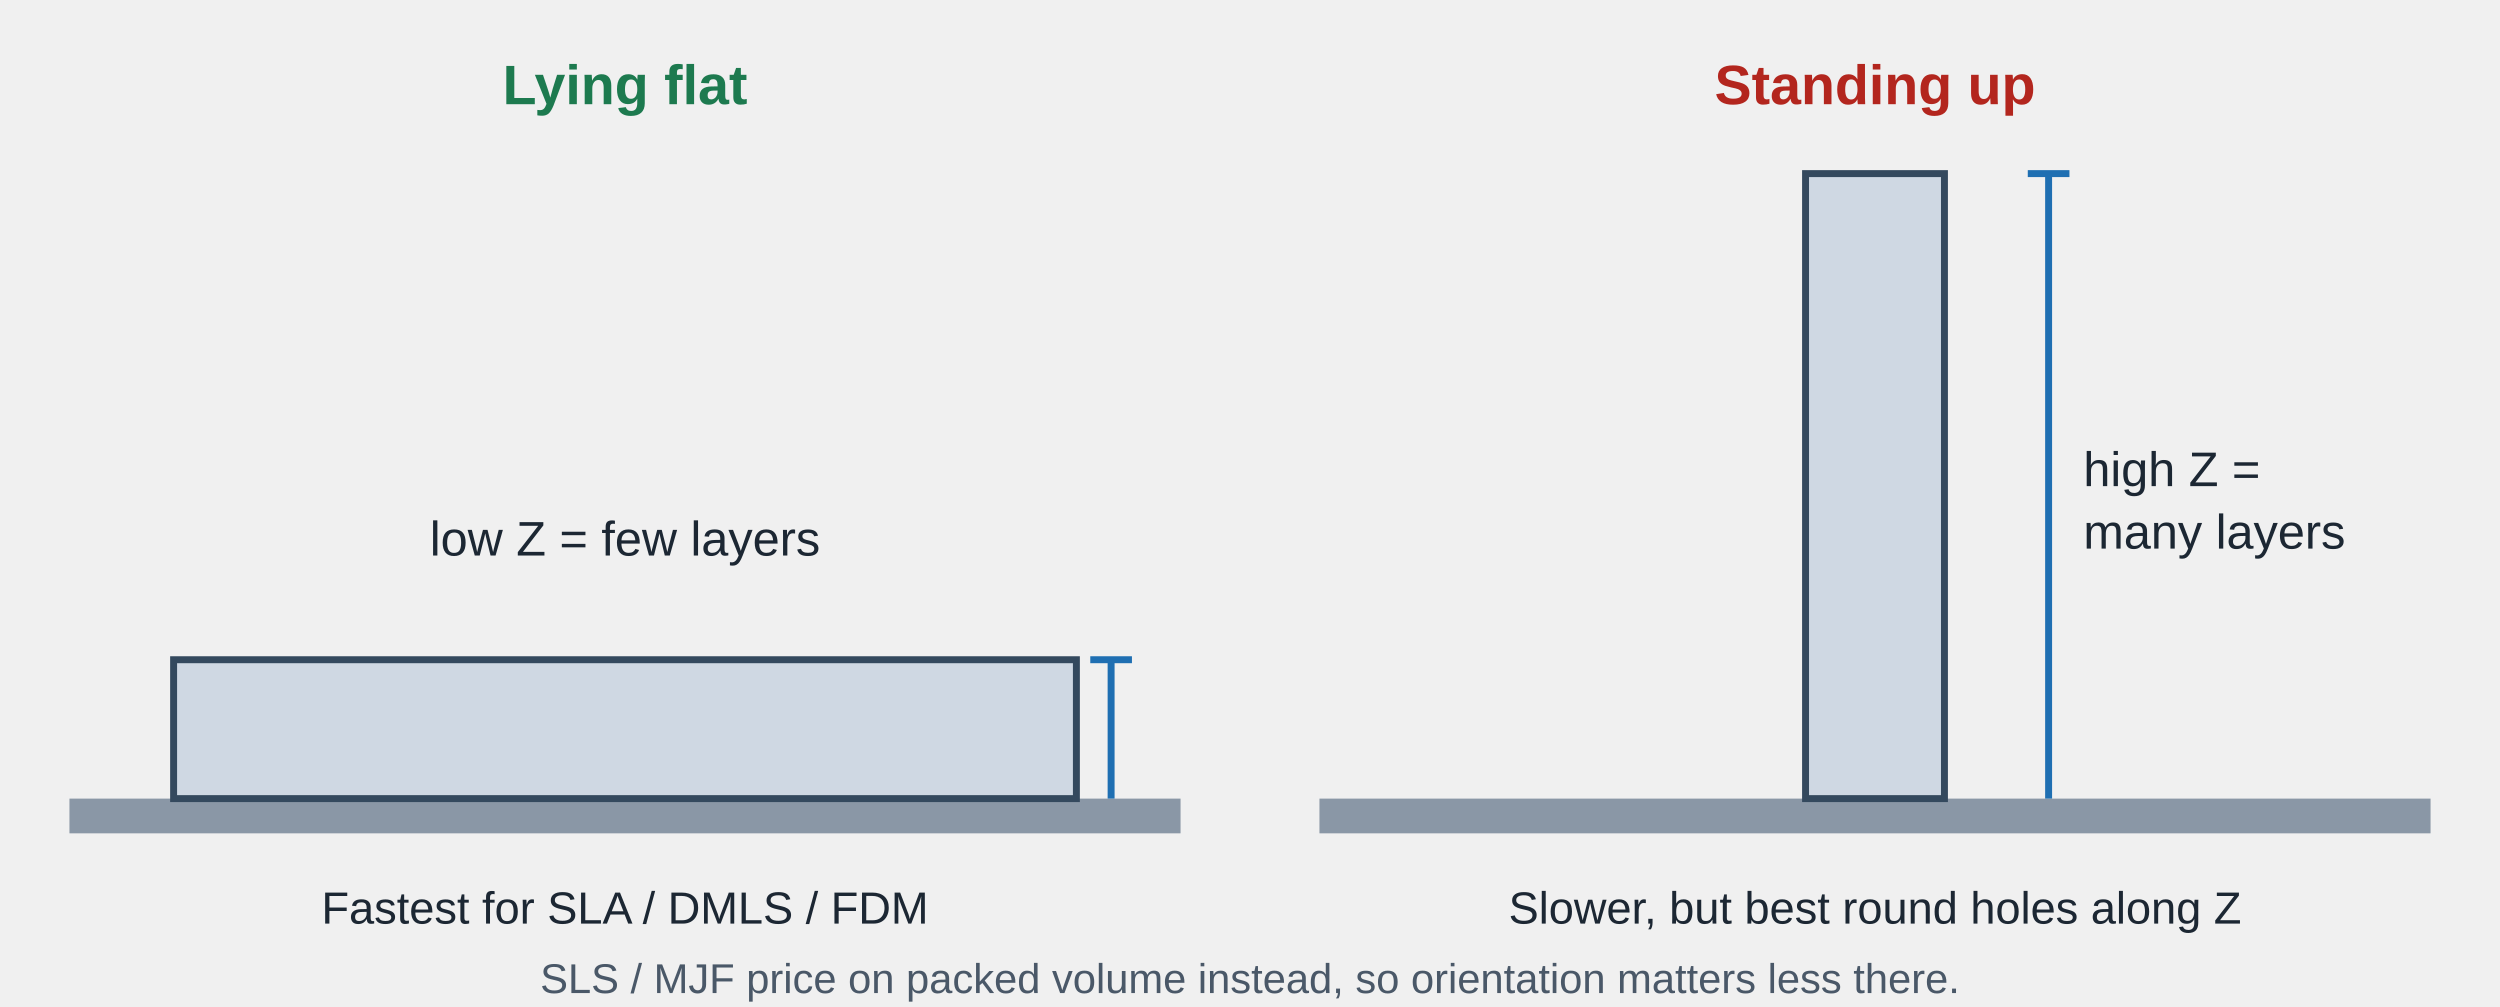
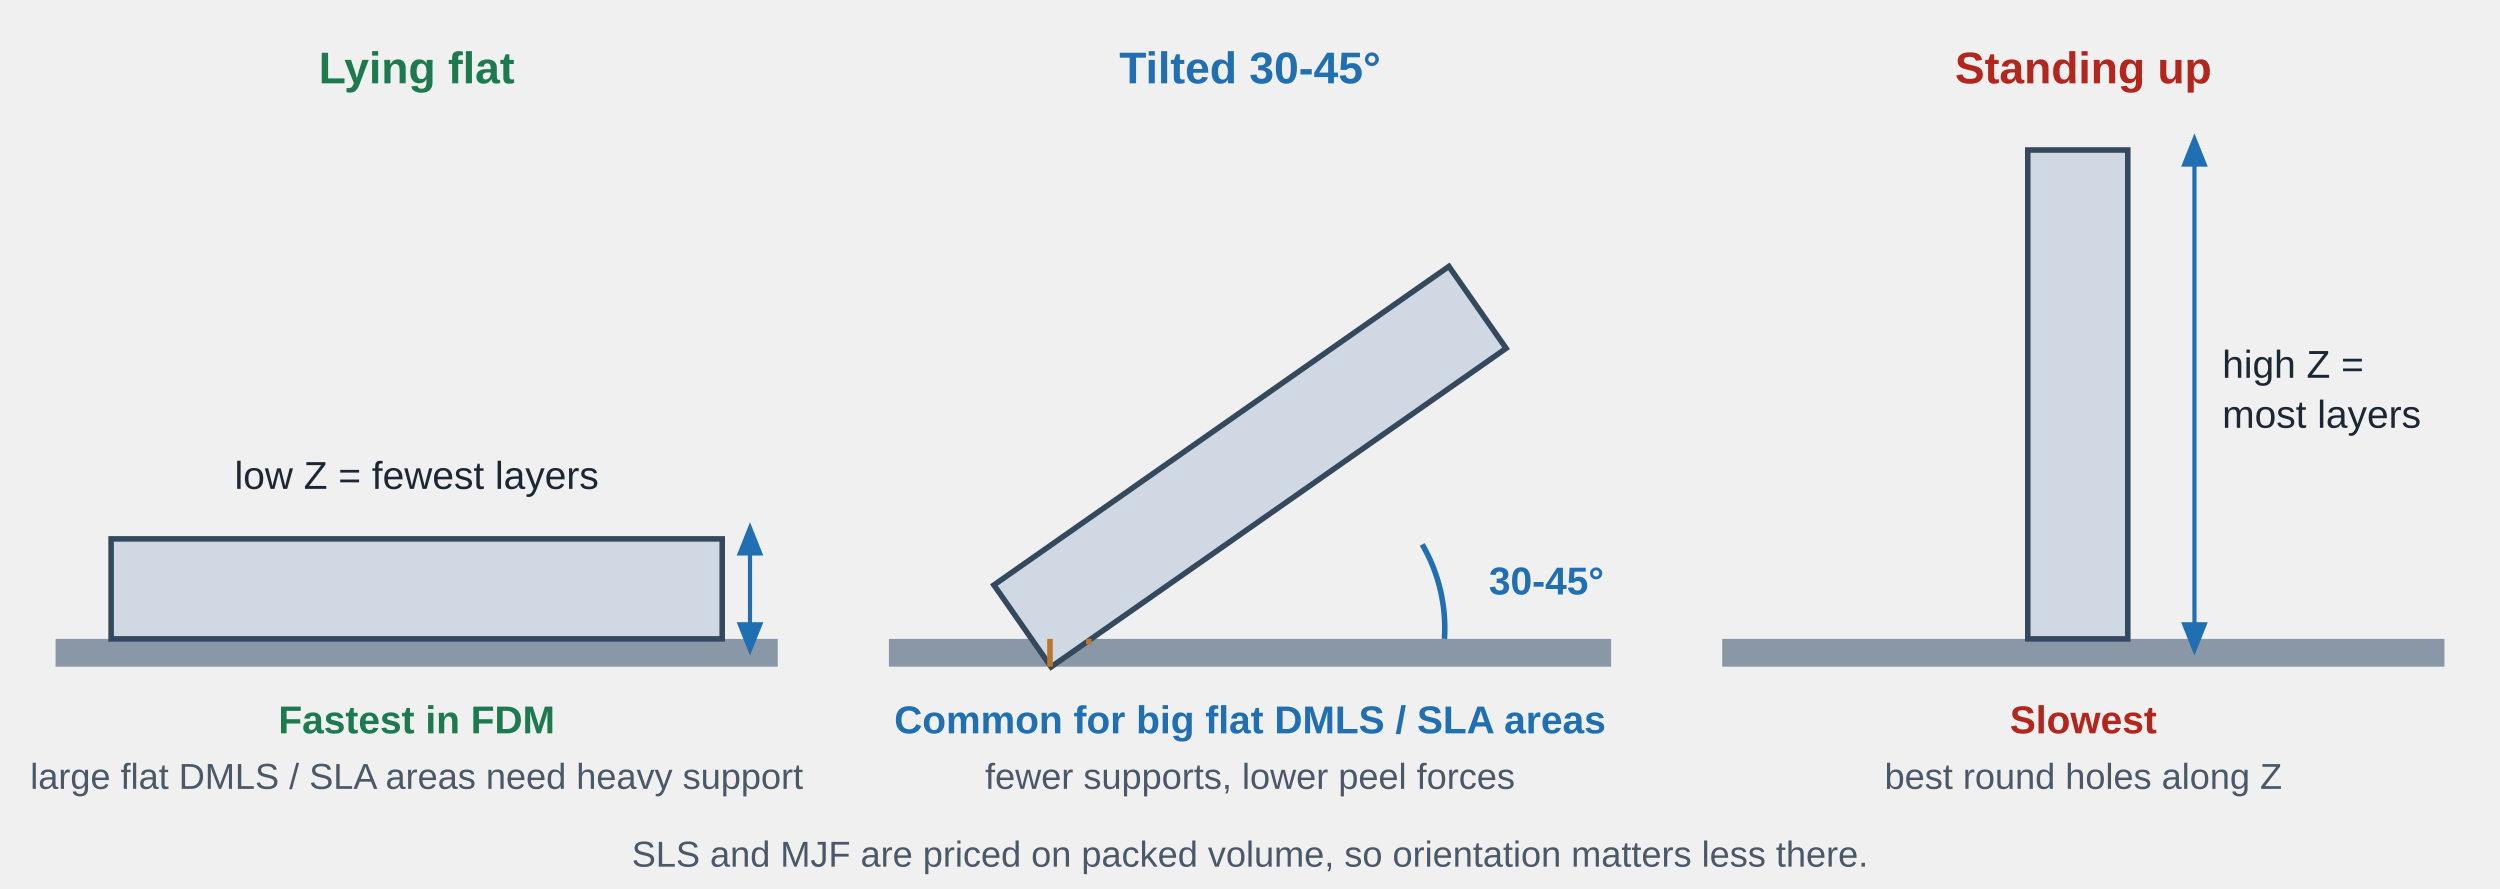
- <svg xmlns="http://www.w3.org/2000/svg" viewBox="0 0 720 290" width="720" height="290" font-family="Segoe UI, Arial, sans-serif">
-   <rect x="20" y="230" width="320" height="10" fill="#8a97a6" />
-   <rect x="380" y="230" width="320" height="10" fill="#8a97a6" />
-   <text x="180" y="30" text-anchor="middle" font-size="16" font-weight="700" fill="#1d7a4f">Lying flat</text>
-   <rect x="50" y="190" width="260" height="40" fill="#cfd8e3" stroke="#34495e" stroke-width="2" />
-   <line x1="320" y1="190" x2="320" y2="230" stroke="#1f6fb2" stroke-width="2" />
-   <line x1="314" y1="190" x2="326" y2="190" stroke="#1f6fb2" stroke-width="2" />
-   <text x="180" y="160" text-anchor="middle" font-size="14" fill="#1c2733">low Z = few layers</text>
-   <text x="180" y="266" text-anchor="middle" font-size="13" fill="#1c2733">Fastest for SLA / DMLS / FDM</text>
-   <text x="540" y="30" text-anchor="middle" font-size="16" font-weight="700" fill="#b3261e">Standing up</text>
-   <rect x="520" y="50" width="40" height="180" fill="#cfd8e3" stroke="#34495e" stroke-width="2" />
-   <line x1="590" y1="50" x2="590" y2="230" stroke="#1f6fb2" stroke-width="2" />
-   <line x1="584" y1="50" x2="596" y2="50" stroke="#1f6fb2" stroke-width="2" />
-   <text x="600" y="140" font-size="14" fill="#1c2733">high Z =</text>
-   <text x="600" y="158" font-size="14" fill="#1c2733">many layers</text>
-   <text x="540" y="266" text-anchor="middle" font-size="13" fill="#1c2733">Slower, but best round holes along Z</text>
-   <text x="360" y="286" text-anchor="middle" font-size="12" fill="#4a5868">SLS / MJF price on packed volume instead, so orientation matters less there.</text>
+ <svg xmlns="http://www.w3.org/2000/svg" viewBox="0 0 900 320" width="900" height="320" role="img" aria-label="The same bar printed flat, tilted 30 to 45 degrees, and standing up: build height, supports and print time">
+   <style>
+   text { font-family: "Segoe UI", Arial, sans-serif; fill: #1c2733; font-size: 14px; }
+   .h { font-size: 16px; font-weight: 700; }
+   .s { font-size: 13px; fill: #4a5868; }
+   .lbl { fill: #1f6fb2; font-weight: 600; }
+   .good { fill: #1d7a4f; font-weight: 600; }
+   .warn { fill: #b0590e; font-weight: 600; }
+   .bad { fill: #b3261e; font-weight: 600; }
+   .muted { fill: #6b7a8c; font-size: 13px; letter-spacing: 2px; }
+   .part { fill: #cfd8e3; stroke: #34495e; stroke-width: 2; }
+   .part2 { fill: #9fb4c9; stroke: #34495e; stroke-width: 2; }
+   .tool { fill: #f3b562; stroke: #b9772c; stroke-width: 2; }
+   .flute { stroke: #b9772c; stroke-width: 1.5; }
+   .holder { fill: #9aa7b4; stroke: #5d6b79; stroke-width: 2; }
+   .dim { stroke: #1f6fb2; stroke-width: 1.5; fill: none; }
+   .lead { stroke: #1f6fb2; stroke-width: 1.5; fill: none; }
+   .sep { stroke: #d6dde6; stroke-width: 2; }
+   .air { fill: #ffffff; stroke: #34495e; stroke-width: 1.5; }
+ </style>
+   <defs>
+     <marker id="d" viewBox="0 0 10 10" refX="5" refY="5" markerWidth="8" markerHeight="8" orient="auto-start-reverse">
+       <path d="M0 1 L10 5 L0 9 z" fill="#1f6fb2" />
+     </marker>
+     <marker id="a" viewBox="0 0 10 10" refX="9" refY="5" markerWidth="8" markerHeight="8" orient="auto-start-reverse">
+       <path d="M0 1 L10 5 L0 9 z" fill="#1f6fb2" />
+     </marker>
+     <marker id="ag" viewBox="0 0 10 10" refX="9" refY="5" markerWidth="8" markerHeight="8" orient="auto-start-reverse">
+       <path d="M0 1 L10 5 L0 9 z" fill="#1d7a4f" />
+     </marker>
+     <marker id="ab" viewBox="0 0 10 10" refX="9" refY="5" markerWidth="8" markerHeight="8" orient="auto-start-reverse">
+       <path d="M0 1 L10 5 L0 9 z" fill="#b3261e" />
+     </marker>
+   </defs>
+   <rect x="20" y="230" width="260" height="10" fill="#8a97a6" />
+   <text x="150" y="30" text-anchor="middle" class="h" style="fill:#1d7a4f">Lying flat</text>
+   <rect x="320" y="230" width="260" height="10" fill="#8a97a6" />
+   <text x="450" y="30" text-anchor="middle" class="h" style="fill:#1f6fb2">Tilted 30-45°</text>
+   <rect x="620" y="230" width="260" height="10" fill="#8a97a6" />
+   <text x="750" y="30" text-anchor="middle" class="h" style="fill:#b3261e">Standing up</text>
+   <rect x="40" y="194" width="220" height="36" class="part" />
+   <line x1="270" y1="194" x2="270" y2="230" class="dim" marker-start="url(#d)" marker-end="url(#d)" />
+   <text x="150" y="176" text-anchor="middle">low Z = fewest layers</text>
+   <text x="150" y="264" text-anchor="middle" class="good">Fastest in FDM</text>
+   <text x="150" y="284" text-anchor="middle" class="s">large flat DMLS / SLA areas need heavy support</text>
+   <polygon points="357.8,210.6 521.6,95.9 542.2,125.4 378.4,240.1" class="part" />
+   <g stroke="#b9772c" stroke-width="2">
+     <line x1="378" y1="240" x2="378" y2="230" />
+     <line x1="392" y1="232" x2="392" y2="230" />
+   </g>
+   <path d="M520 230 A60 60 0 0 0 512 196" fill="none" stroke="#1f6fb2" stroke-width="2" />
+   <text x="536" y="214" text-anchor="start" class="lbl">30-45°</text>
+   <text x="450" y="264" text-anchor="middle" class="lbl">Common for big flat DMLS / SLA areas</text>
+   <text x="450" y="284" text-anchor="middle" class="s">fewer supports, lower peel forces</text>
+   <rect x="730" y="54" width="36" height="176" class="part" />
+   <line x1="790" y1="54" x2="790" y2="230" class="dim" marker-start="url(#d)" marker-end="url(#d)" />
+   <text x="800" y="136" text-anchor="start">high Z =</text>
+   <text x="800" y="154" text-anchor="start">most layers</text>
+   <text x="750" y="264" text-anchor="middle" class="bad">Slowest</text>
+   <text x="750" y="284" text-anchor="middle" class="s">best round holes along Z</text>
+   <text x="450" y="312" text-anchor="middle" class="s">SLS and MJF are priced on packed volume, so orientation matters less there.</text>
</svg>
